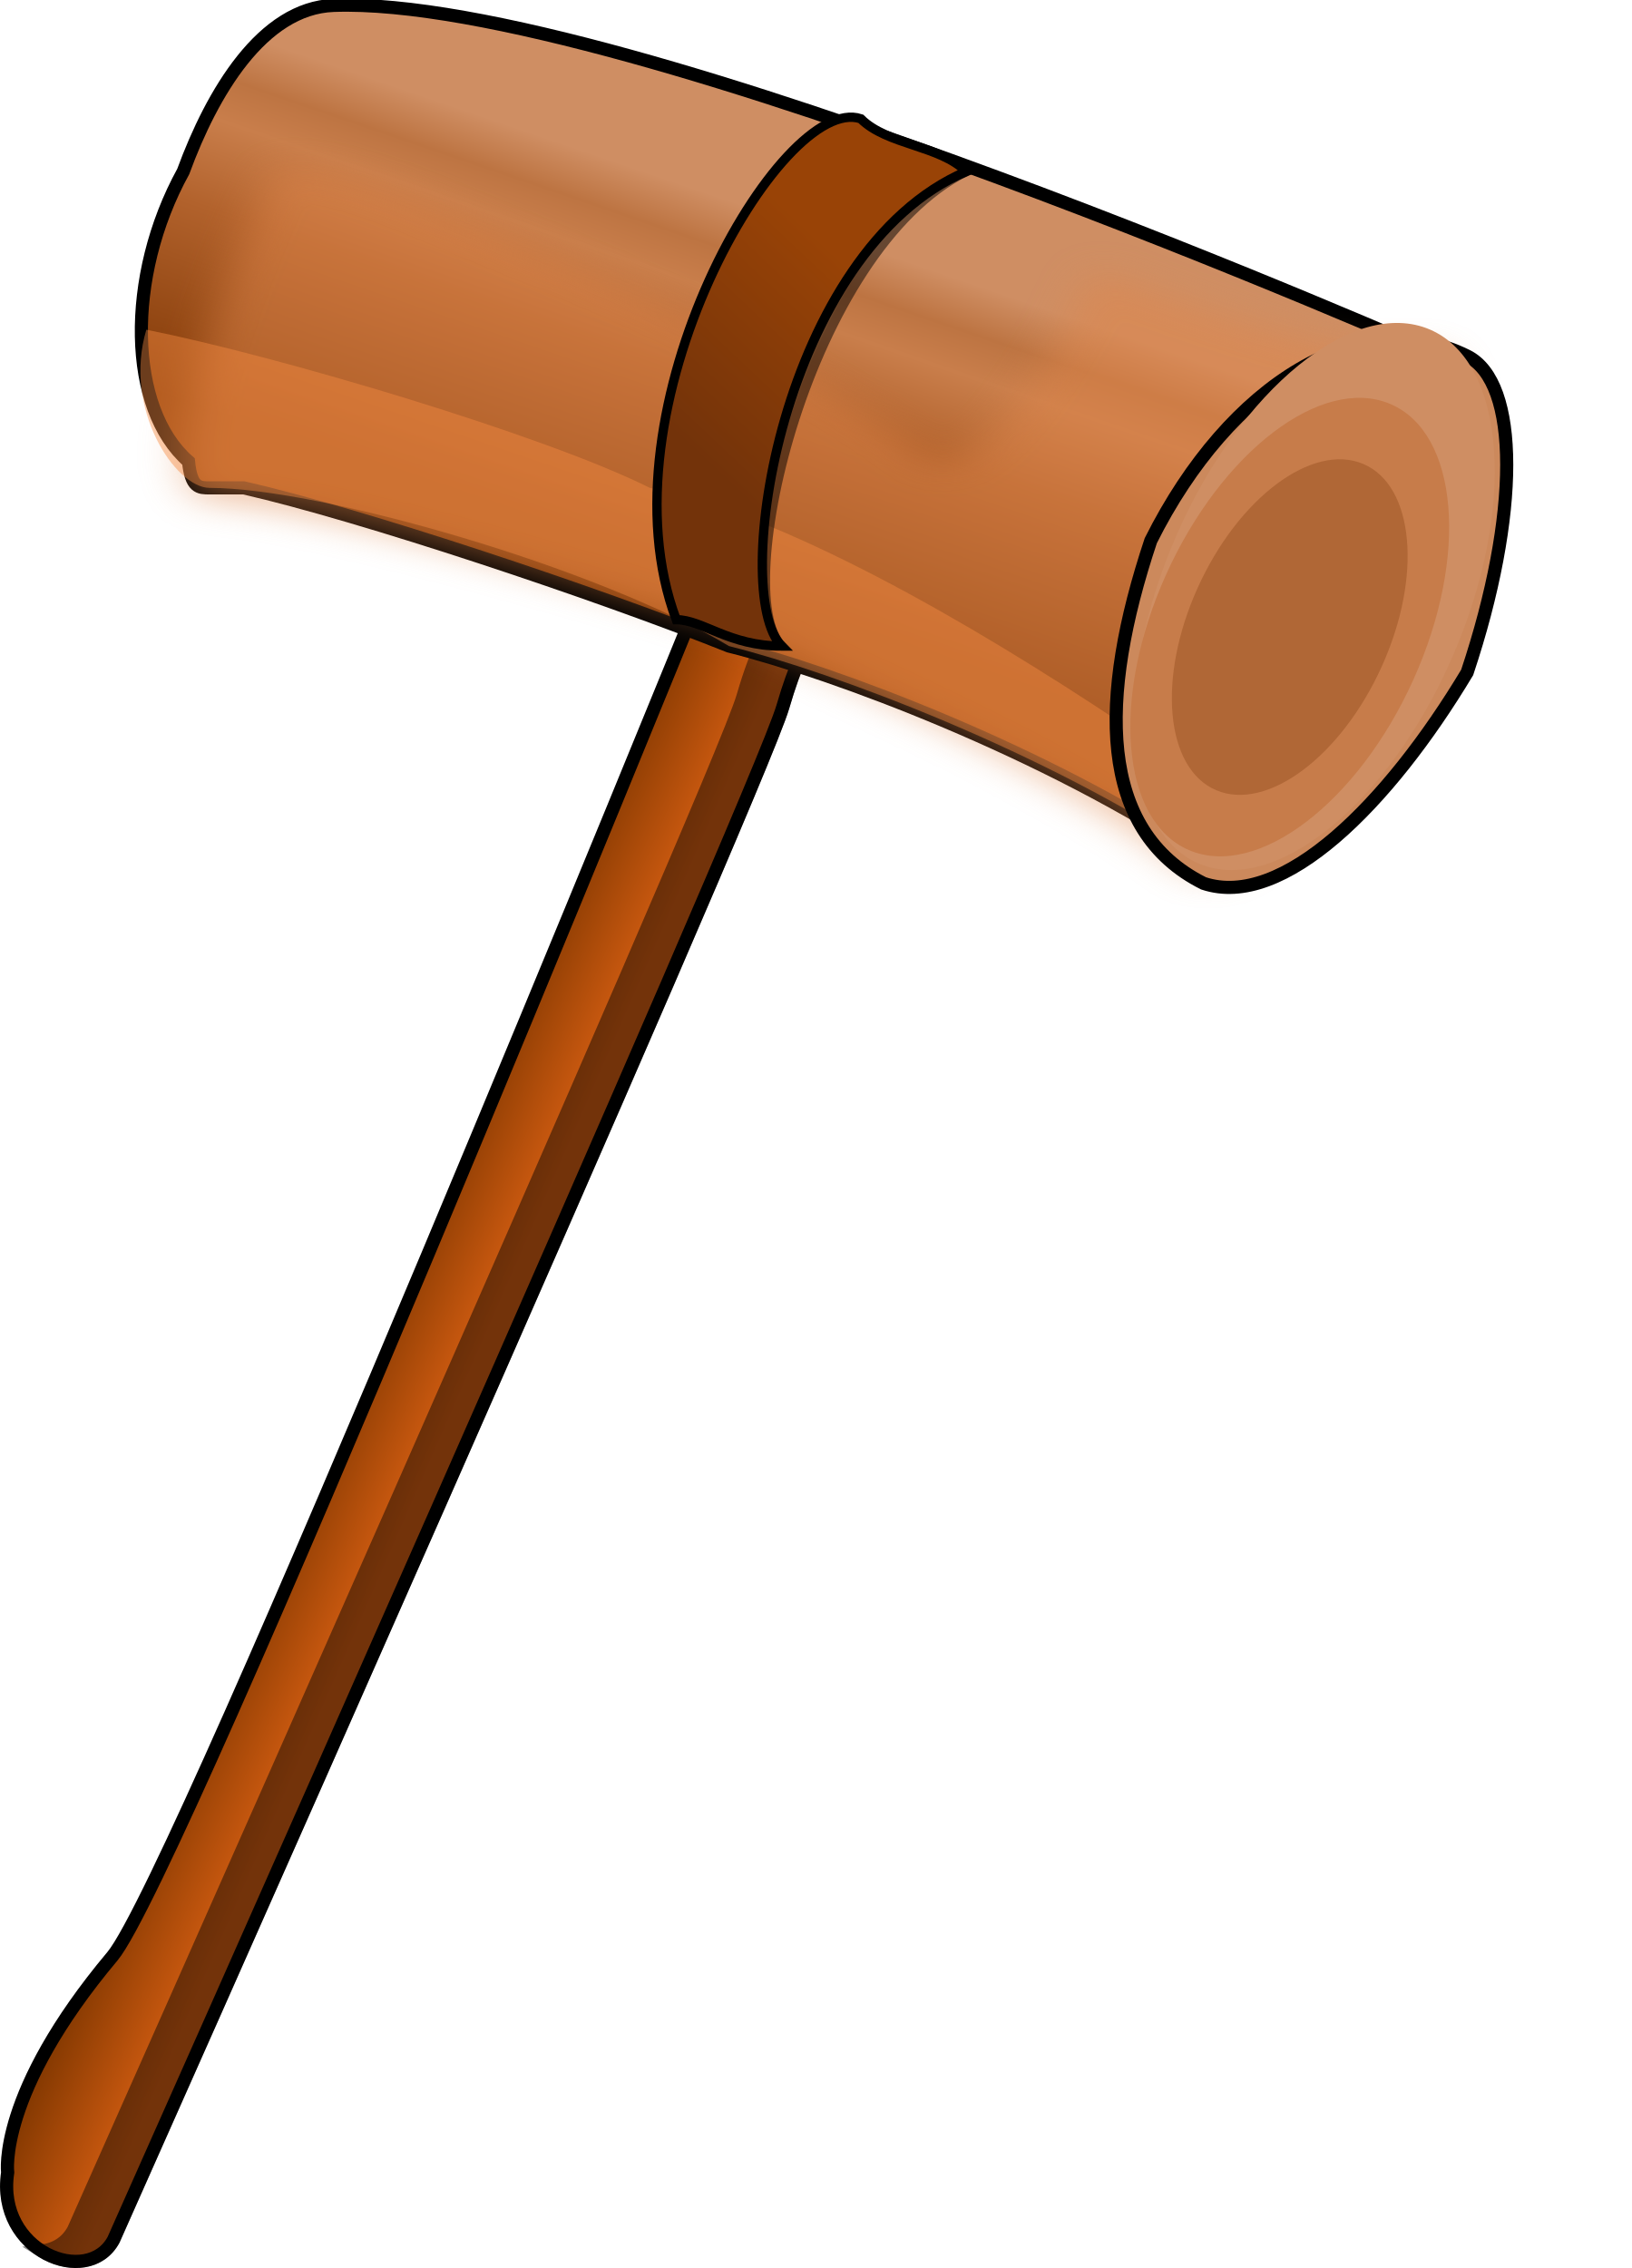
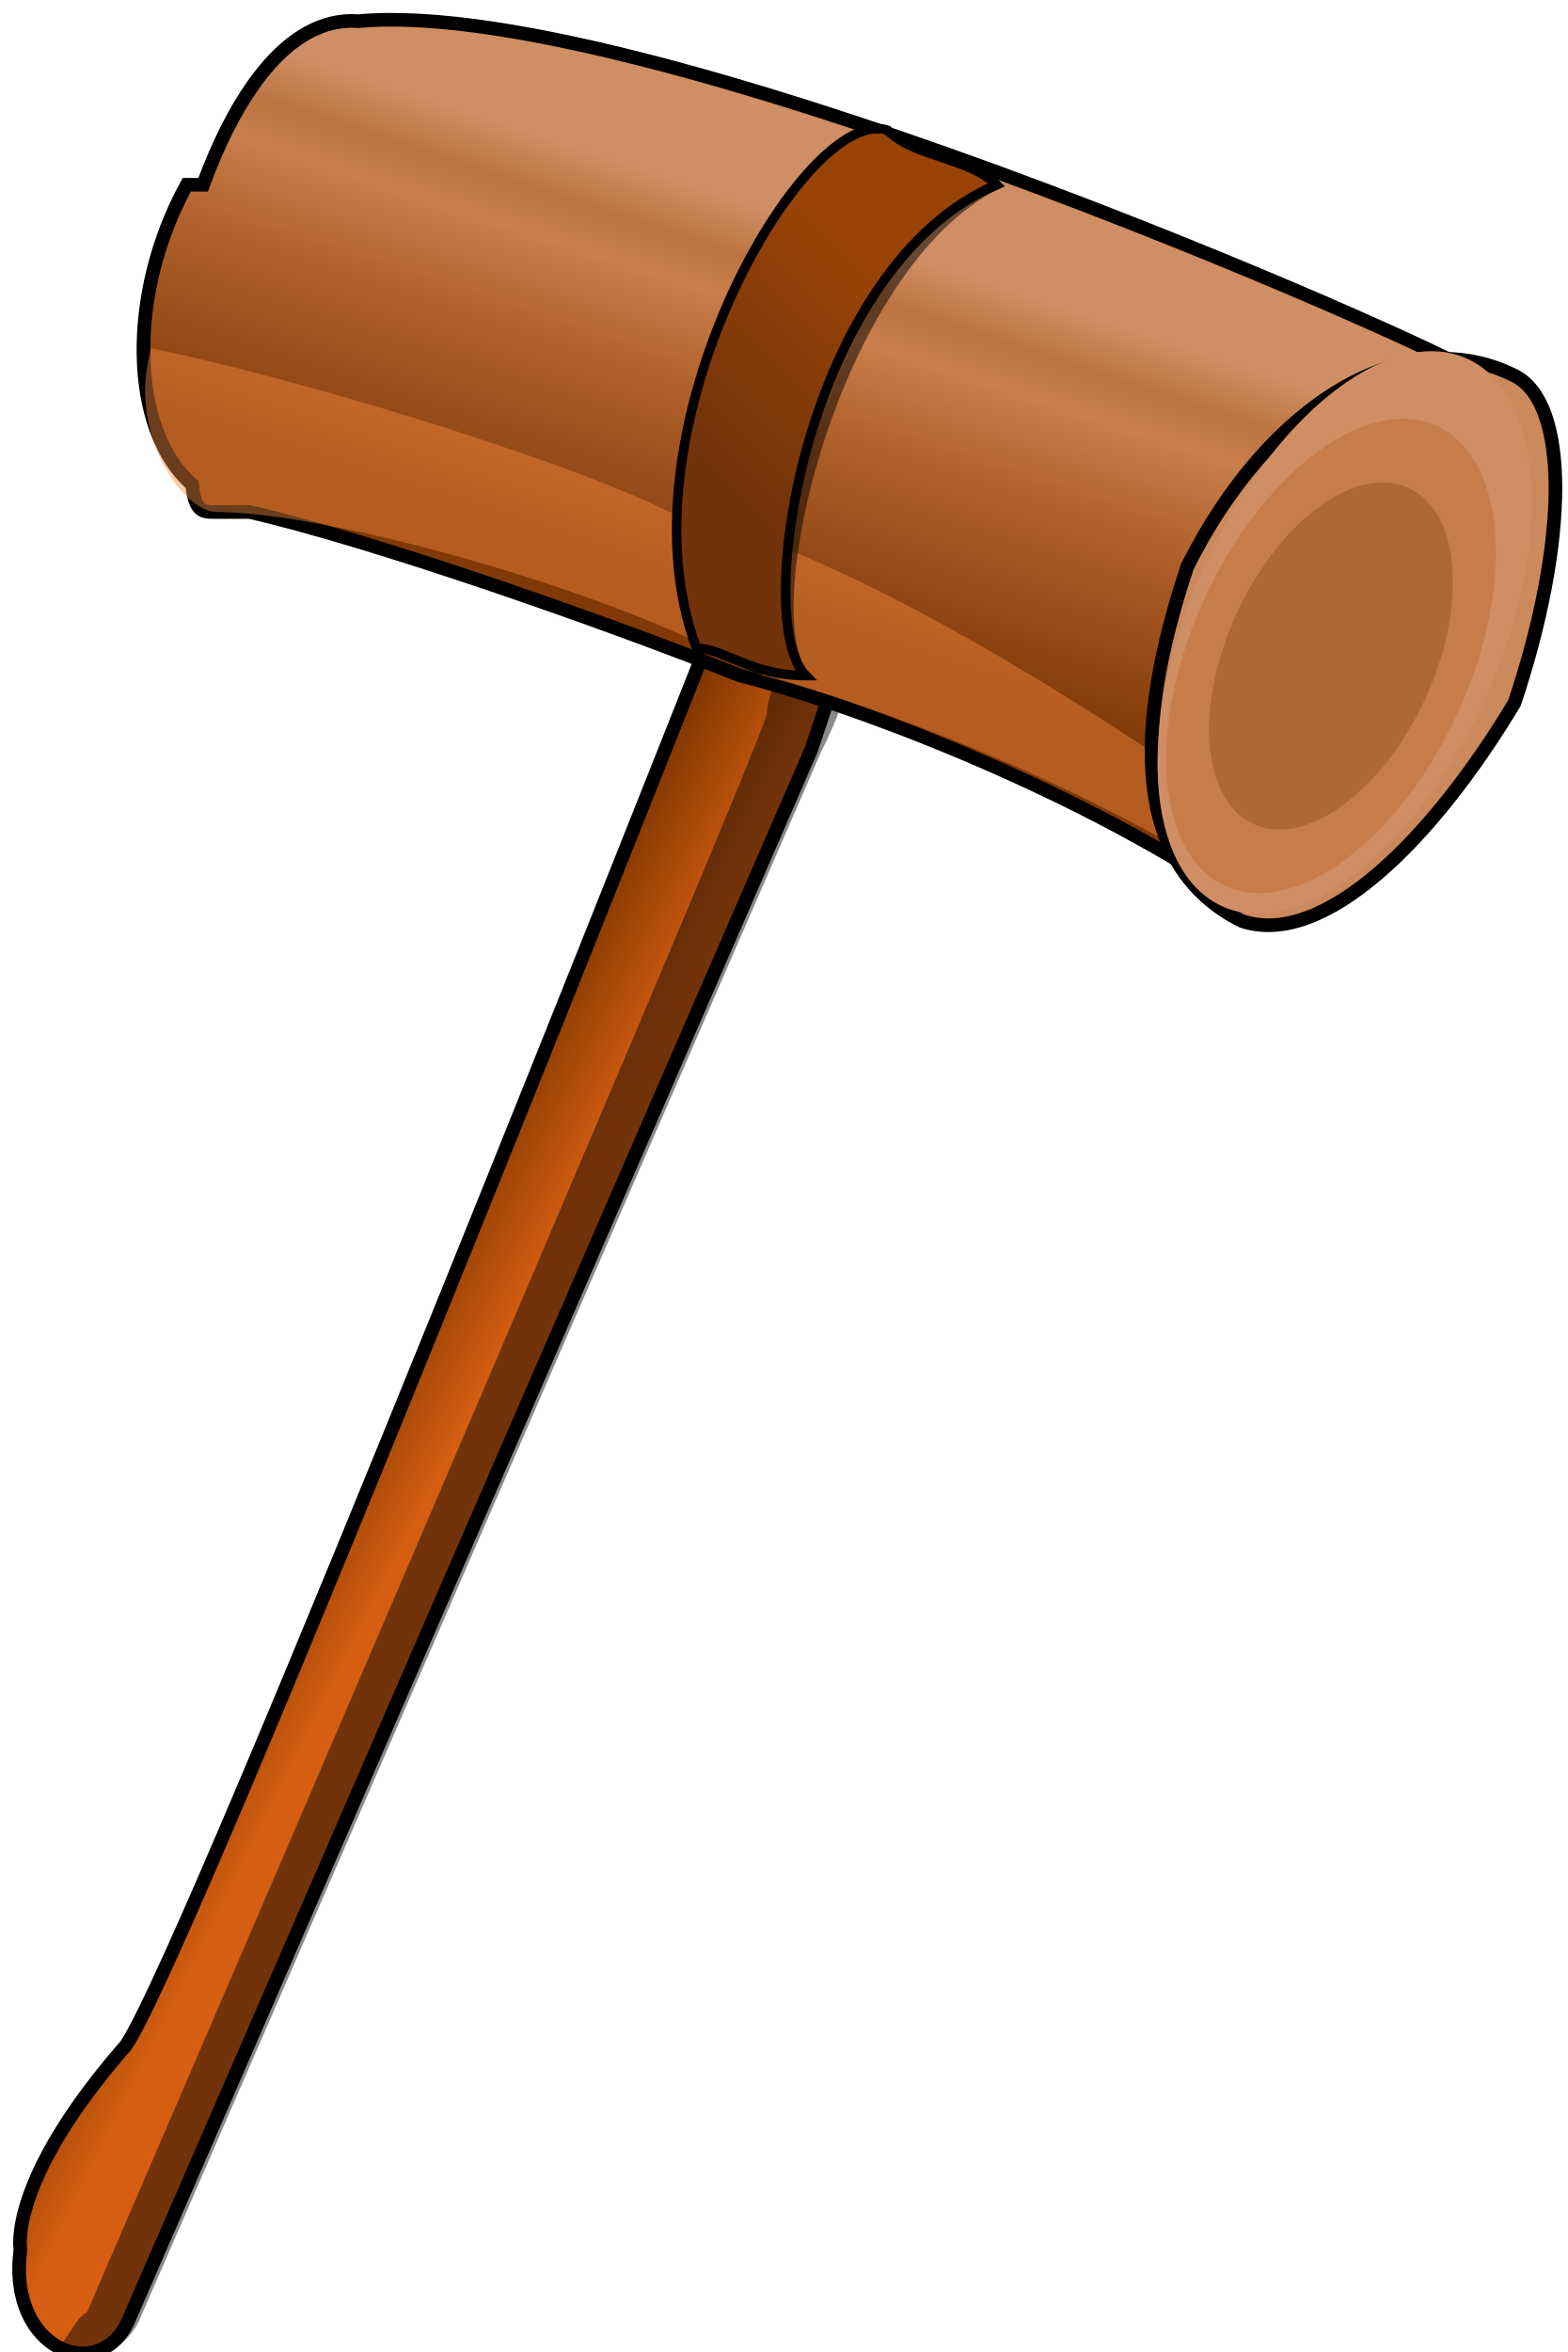
- <svg xmlns="http://www.w3.org/2000/svg" xmlns:xlink="http://www.w3.org/1999/xlink" version="1.1" viewBox="0 0 495.11 688.19" width="495" height="688" id="svg2">
-   <defs id="defs3">
-     <linearGradient y2="546.82" y1="518.09" gradientTransform="matrix(.70436 0 0 1.4197 -41.714 -212.57)" x2="262.01" gradientUnits="userSpaceOnUse" x1="229.42" id="linearGradient2104">
-       <stop offset="0" style="stop-color:#7e3600" id="stop2070" />
-       <stop offset="1" style="stop-color:#d55e12" id="stop2072" />
+ <svg xmlns="http://www.w3.org/2000/svg" xmlns:xlink="http://www.w3.org/1999/xlink" height="6.9e2" width="4.6e2" version="1.1" viewBox="0 0 460 6.9e+02">
+   <defs>
+     <linearGradient id="linearGradient2104" y2="5.5e2" gradientUnits="userSpaceOnUse" x2="2.6e2" gradientTransform="matrix(0.7,0,0,1.4,-42,-210)" y1="5.2e2" x1="2.3e2">
+       <stop stop-color="#7e3600" offset="0" />
+       <stop stop-color="#d55e12" offset="1" />
    </linearGradient>
-     <linearGradient y2="335.73" y1="162.67" gradientTransform="matrix(1.0822 .049362 .14739 .75315 -46.056 55.266)" x2="221.62" gradientUnits="userSpaceOnUse" xlink:href="#linearGradient2104" x1="300.63" id="linearGradient2870">
-       <stop offset="0" style="stop-color:#cf8e63" id="stop2874" />
-       <stop offset=".128" style="stop-color:#bd7442" id="stop5069" />
-       <stop offset=".243" style="stop-color:#c97e4b" id="stop5071" />
-       <stop offset=".479" style="stop-color:#b2622c" id="stop5073" />
-       <stop offset="1" style="stop-color:#823906" id="stop2876" />
+     <linearGradient id="linearGradient2870" x1="3e2" xlink:href="#linearGradient2104" gradientUnits="userSpaceOnUse" x2="2.2e2" gradientTransform="matrix(1.1 .05 .15 .75 -46 55)" y1="1.6e2" y2="3.4e2">
+       <stop stop-color="#cf8e63" offset="0" />
+       <stop stop-color="#bd7442" offset=".13" />
+       <stop stop-color="#c97e4b" offset=".24" />
+       <stop stop-color="#b2622c" offset=".48" />
+       <stop stop-color="#823906" offset="1" />
    </linearGradient>
-     <linearGradient y2="213.31" y1="121.23" gradientTransform="matrix(.72371 .03301 .21385 1.0927 -41.165 57.343)" x2="360.14" gradientUnits="userSpaceOnUse" x1="427.06" id="linearGradient2898">
-       <stop offset="0" style="stop-color:#994306" id="stop5041" />
-       <stop offset="1" style="stop-color:#73330a" id="stop5043" />
+     <linearGradient id="linearGradient2898" y2="2.1e2" gradientUnits="userSpaceOnUse" x2="3.6e2" gradientTransform="matrix(.72 .03 .21 1.1 -41 57)" y1="1.2e2" x1="4.3e2">
+       <stop stop-color="#994306" offset="0" />
+       <stop stop-color="#73330a" offset="1" />
    </linearGradient>
-     <filter x="-.035" y="-0.053" width="1.069" height="1.107" style="color-interpolation-filters:sRGB" id="filter5249">
-       <feGaussianBlur stdDeviation="7.123" id="feGaussianBlur5251" />
-     </filter>
-     <linearGradient x1="229.42" y1="518.09" gradientTransform="matrix(.70436 0 0 1.4197 -3.1426 -229.71)" x2="262.01" gradientUnits="userSpaceOnUse" xlink:href="#linearGradient2104" y2="546.82" id="linearGradient5342" />
+     <linearGradient id="linearGradient5342" y2="5.5e2" xlink:href="#linearGradient2104" gradientUnits="userSpaceOnUse" x2="2.6e2" gradientTransform="matrix(0.7,0,0,1.4,-3.1,-230)" y1="5.2e2" x1="2.3e2" />
  </defs>
-   <g transform="translate(-42.207 -122.16)" id="layer1">
+   <g transform="translate(-43,-120)">
    <g id="mallet">
-       <g id="shaft">
-         <path id="path2058" style="fill-rule:evenodd;stroke:#000000;stroke-width:4;fill:url(#linearGradient5342)" d="m252.82 307.41s-156.3 384.26-176.52 408.36c-34.95 41.65-31.784 65.62-31.784 65.62-3.573 23.94 24.282 35.02 32.138 20.39 0 0 195.38-438.69 203.1-465.18s12.74-23.29 12.74-23.29l-39.67-5.9z" />
-         <path id="path2058-5" style="opacity:0.46;fill-rule:evenodd;stroke:#000000;stroke-width:4;fill:#000000" d="m277.78 311.12c-2.215 1.886-5.738 7.314-10.148 22.447-7.72 26.49-203.1 465.18-203.1 465.18-2.114 3.936-5.68 5.997-9.688 6.461 7.762 4.858 17.623 4.365 21.809-3.43 0 0 195.38-438.69 203.1-465.18 6.046-20.745 10.423-23.27 12.043-23.395l-14.016-2.084zm14.016 2.084 0.697 0.104s-0.249-0.138-0.697-0.104z" />
+       <g id="shaft" stroke="#000" stroke-width="4" fill-rule="evenodd">
+         <path d="m2.5e2 3.1e2s-1.5e2 3.8e2-1.7e2 4.1e2c-35 40-31 60-31 60-4 30 24 40 32 20l2e2-4.6e2 10-30h-40z" fill="url(#linearGradient5342)" />
+         <path opacity=".46" d="m2.8e2 3.1e2s-10 10-10 20c-10 30-2e2 4.7e2-2e2 4.7e2-3 0-6 10-10 10 8 0 17 0 22-10l2e2-4.6e2c10-20 10-30 10-30h-10zm10 0z" />
      </g>
-       <g transform="matrix(0.8,0,0,0.8,45,63)" id="head">
-         <g transform="translate(33,-21)" id="g5355">
-           <path d="m 33,160 c -22,40 -21,90 2,110 1,10 4,10 8,10 1,0 3,0 5,0 3,0 5,0 8,0 44,10 134,40 184,60 40,10 120,40 180,80 40,30 140,-200 90,-190 C 510,230 200,93 90,97 63,98 44,130 33,160 Z" style="fill:url(#linearGradient2870);fill-rule:evenodd;stroke:black;stroke-width:4.97" id="path2052" />
-           <path transform="matrix(1,0.05,0.16,0.81,-46,56)" style="opacity:0.48;fill:#df864b;fill-rule:evenodd;filter:url(#filter5249)" d="m 95,120 c -38,70 -73,160 -51,160 42,0 136,30 196,50 30,20 100,50 150,100 30,40 180,-250 130,-250 -20,10 -70,-10 -120,-30 -30,60 -70,110 -80,90 C 270,190 200,160 160,140 140,130 120,120 95,120 Z" id="path2052-0" />
-           <path d="M 490,230 C 470,290 410,390 390,370 330,330 260,290 210,280 170,260 69,230 19,220 c -9,30 11,60 24,60 42,0 147,30 197,60 40,10 120,40 180,80 40,30 140,-200 90,-190 -10,0 -10,0 -20,0 z" style="opacity:0.44;fill:#f68b41;fill-rule:evenodd" id="path2052-2" />
-           <path d="m 230,330 30,10 c -20,-20 10,-150 70,-180 -10,-10 -40,10 -40,0 -10,-10 -90,120 -60,170 z" style="opacity:0.5;fill:#0d0b06;fill-rule:evenodd;stroke:black;stroke-width:3.5" id="path1291-7" />
-           <path d="m 220,330 c 10,0 20,10 40,10 -20,-20 0,-150 70,-180 -10,-10 -30,-10 -40,-20 -30,-10 -100,110 -70,190 z" style="fill:url(#linearGradient2898);fill-rule:evenodd;stroke:black;stroke-width:3.54" id="path1291" />
-           <path style="fill:#cc895c;stroke:black;stroke-width:4.97;stroke-linecap:round" d="m 520,350 c -30,50 -70,90 -100,80 -40,-20 -40,-70 -20,-130 30,-60 80,-90 120,-70 20,10 20,60 0,120 z" id="path5260-7" />
-           <ellipse cx="550" cy="110" ry="110" transform="matrix(0.92,0.4,-0.4,0.92,0,0)" rx="57" style="fill:#cf8e63" id="path5260-7-0" />
-           <ellipse cx="550" cy="130" ry="93" transform="matrix(0.92,0.39,-0.41,0.91,0,0)" rx="51" style="fill:#c77c4a" id="path5260-7-0-8" />
-           <ellipse cx="550" cy="130" ry="68" transform="matrix(0.92,0.39,-0.41,0.91,0,0)" rx="38" style="fill:#b06736" id="path5260-7-0-8-9" />
+       <g id="head" transform="matrix(.8 0 0 .8 45 63)">
+         <g transform="translate(33,-21)">
+           <g fill-rule="evenodd">
+             <path d="m33 1.6e2c-22 40-21 90 2 1.1e2 1 10 4 10 8 10h5 8c44 10 1.3e2 40 1.8e2 60 40 10 1.2e2 40 1.8e2 80 40 30 1.4e2-2e2 90-1.9e2 10 0-3e2-1.4e2-4.1e2-1.3e2-27-2-46 30-57 60z" stroke="#000" stroke-width="5" fill="url(#linearGradient2870)" />
+             <path opacity=".44" d="m4.9e2 2.3e2c-20 60-80 1.6e2-1e2 1.4e2-60-40-1.3e2-80-1.8e2-90-40-20-1.4e2-50-1.9e2-60-9 30 11 60 24 60 42 0 1.5e2 30 2e2 60 40 10 1.2e2 40 1.8e2 80 40 30 1.4e2-2e2 90-1.9e2h-20z" fill="#f68b41" />
+             <path opacity=".5" d="m2.3e2 3.3e2 30 10c-20-20 10-1.5e2 70-1.8e2-10-10-40 10-40 0-10-10-90 1.2e2-60 1.7e2z" stroke="#000" stroke-width="3.5" fill="#0d0b06" />
+             <path d="m2.2e2 3.3e2c10 0 20 10 40 10-20-20 0-1.5e2 70-1.8e2-10-10-30-10-40-20-30-10-1e2 1.1e2-70 1.9e2z" stroke="#000" stroke-width="3.5" fill="url(#linearGradient2898)" />
+           </g>
+           <path d="m5.2e2 3.5e2c-30 50-70 90-1e2 80-40-20-40-70-20-1.3e2 30-60 80-90 1.2e2-70 20 10 20 60 0 1.2e2z" stroke="#000" stroke-linecap="round" stroke-width="5" fill="#cc895c" />
+           <ellipse rx="57" ry="1.1e2" transform="rotate(24)" cy="1.1e2" cx="5.5e2" fill="#cf8e63" />
+           <ellipse rx="51" ry="93" transform="matrix(.92 .39 -.41 .91 0 0)" cy="1.3e2" cx="5.5e2" fill="#c77c4a" />
+           <ellipse rx="38" ry="68" transform="matrix(.92 .39 -.41 .91 0 0)" cy="1.3e2" cx="5.5e2" fill="#b06736" />
        </g>
      </g>
    </g>
  </g>
</svg>
